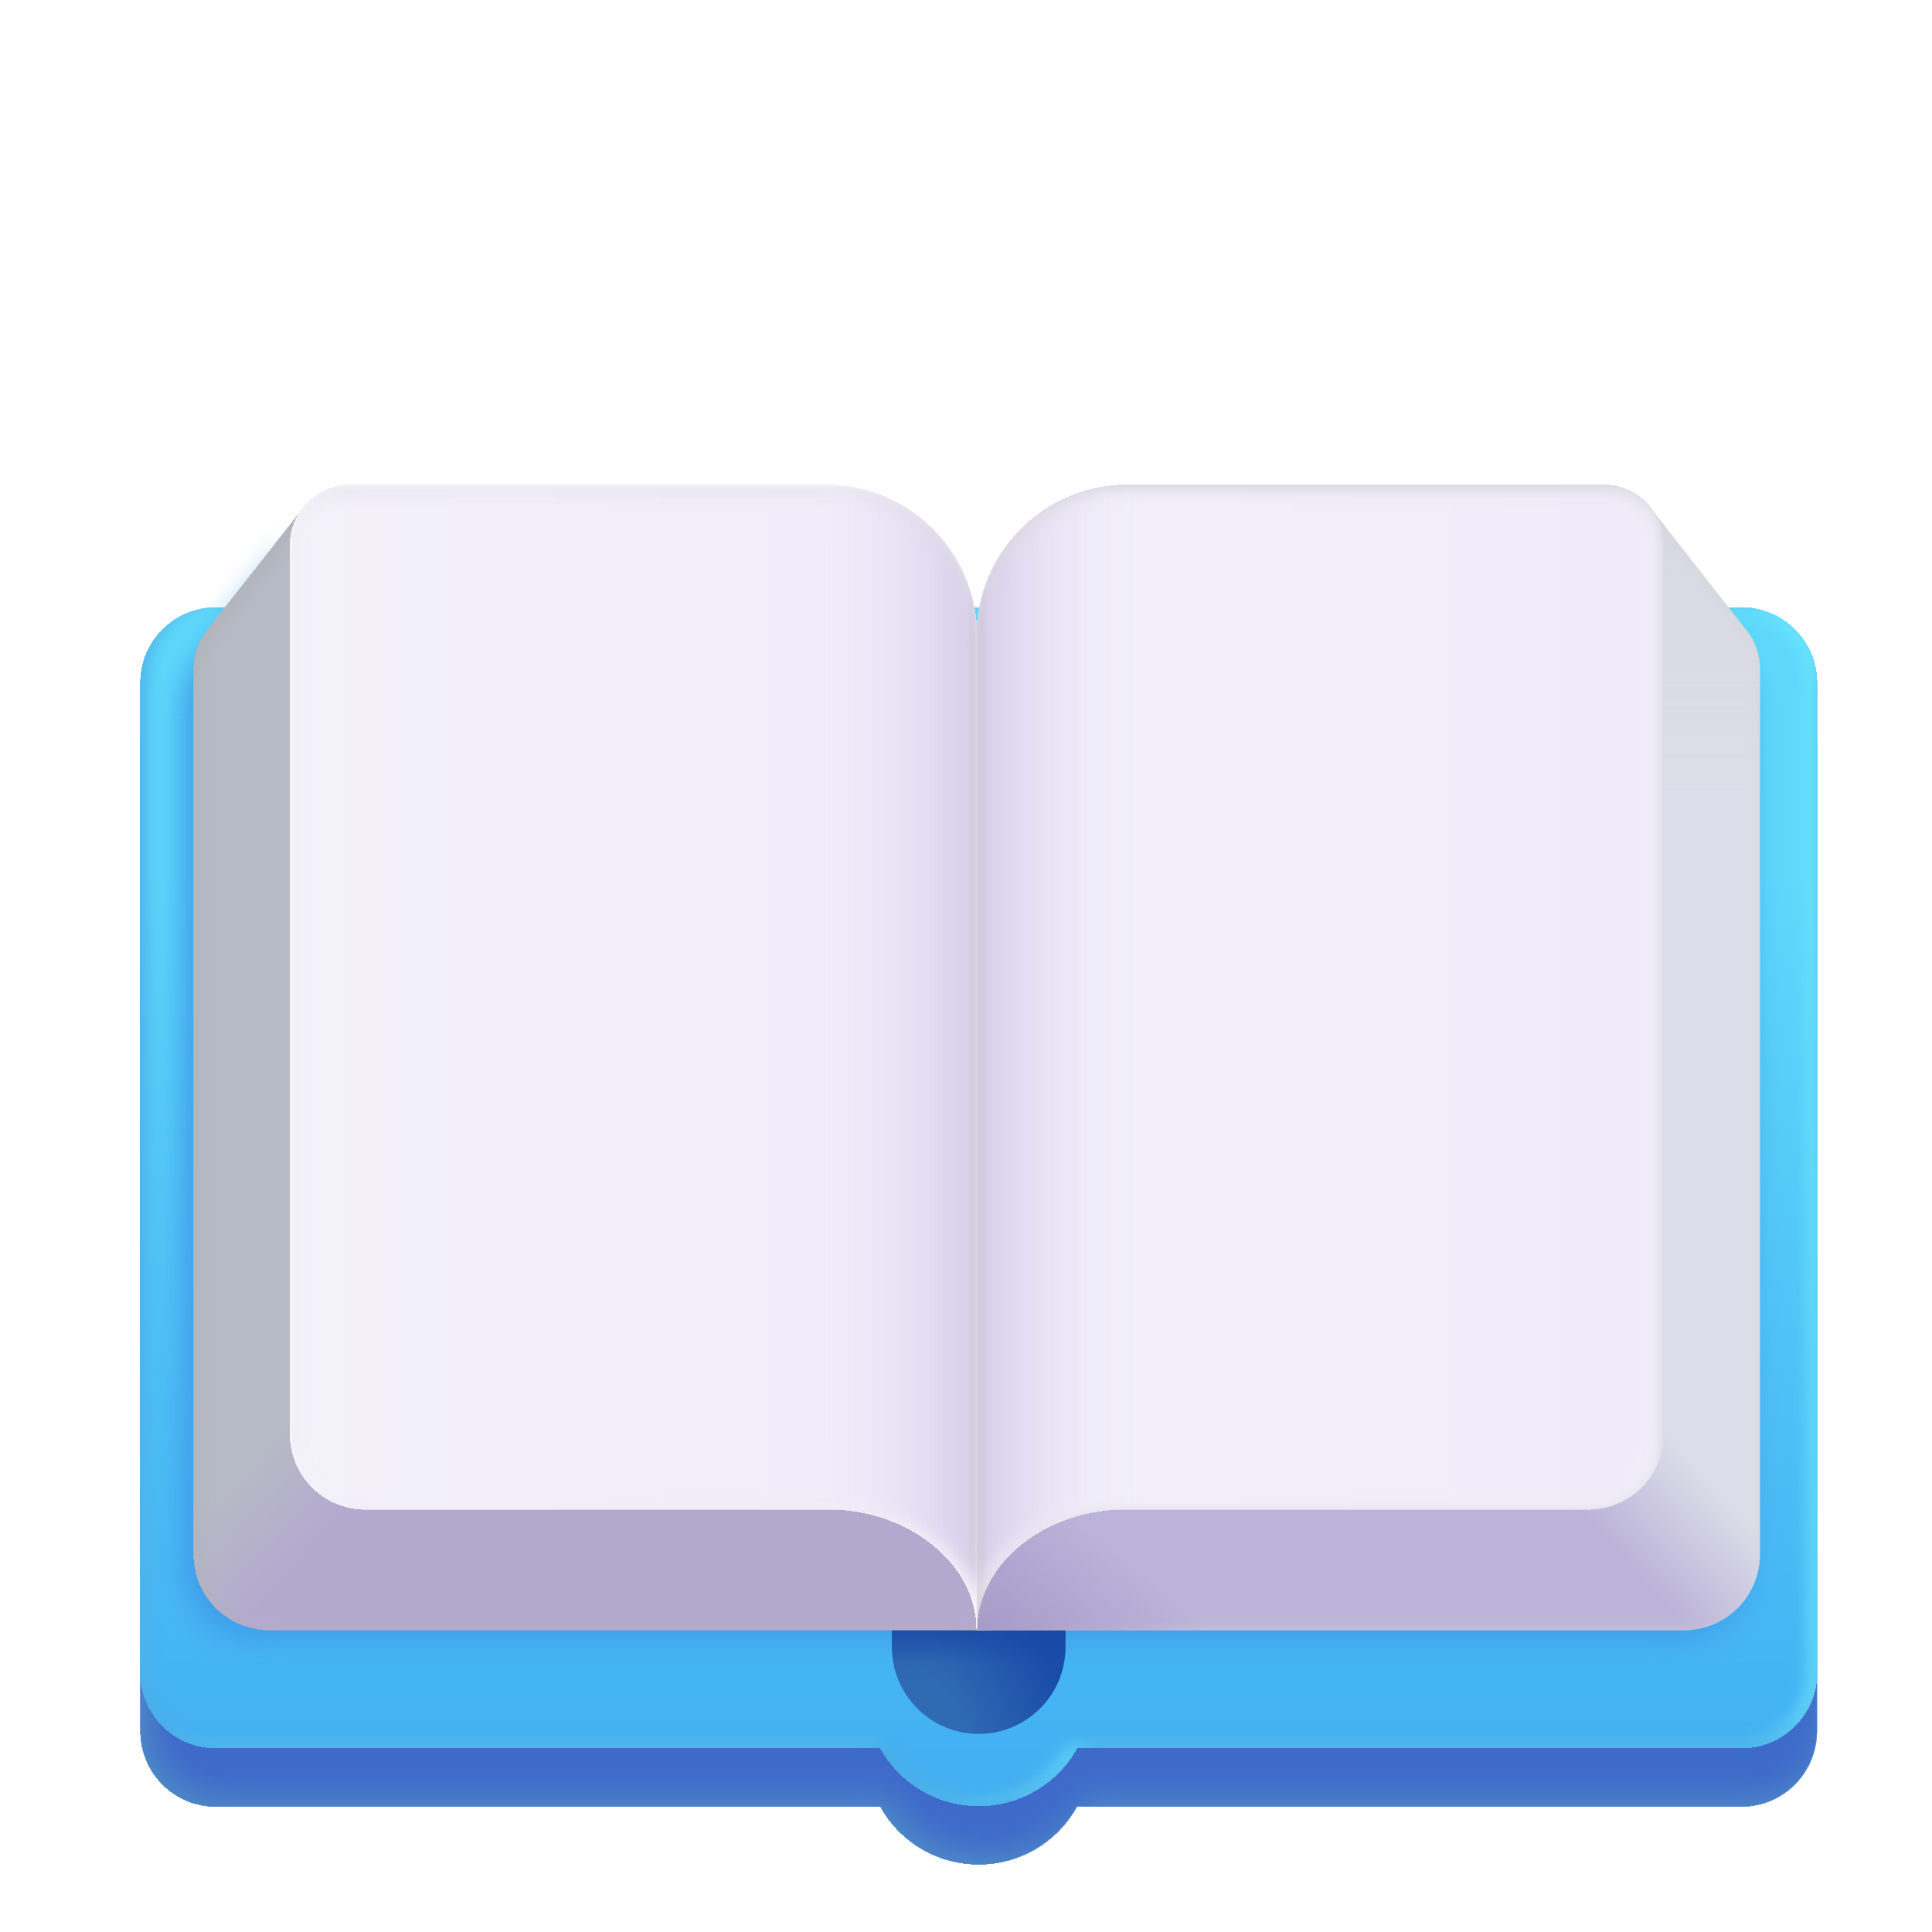
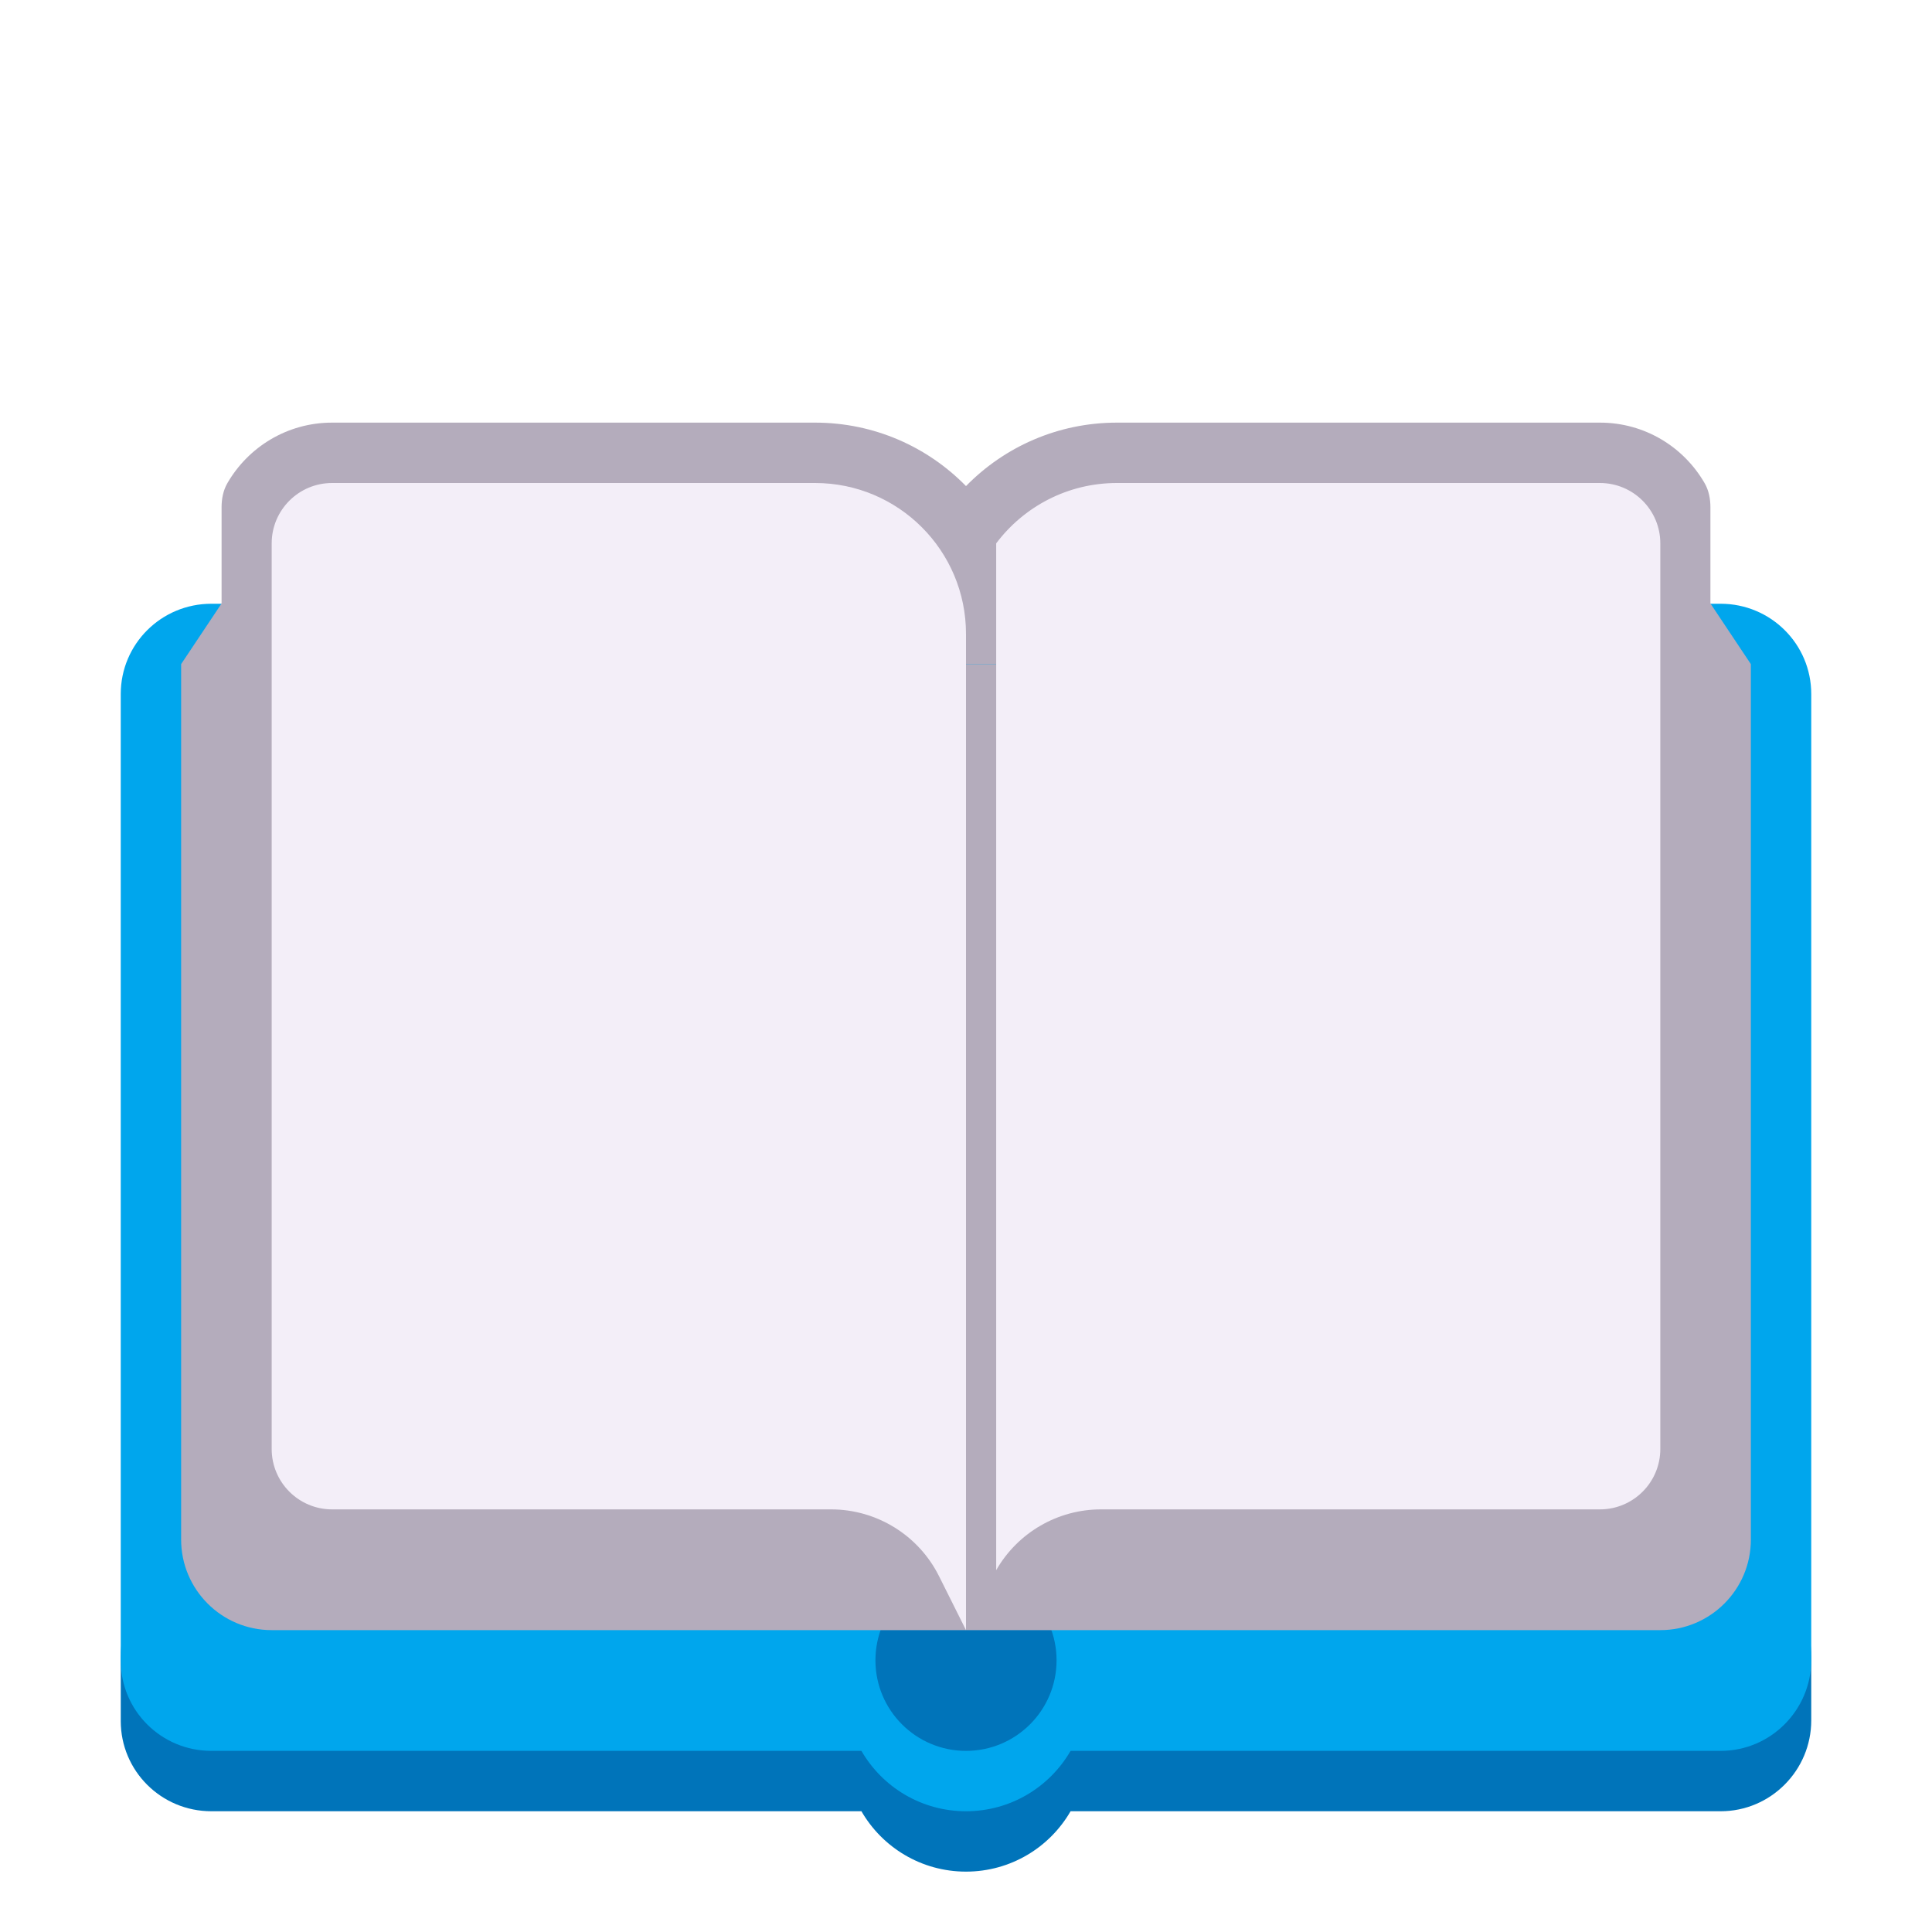
<svg xmlns="http://www.w3.org/2000/svg" width="32" height="32" viewBox="0 0 32 32" fill="none">
-   <g filter="url(#filter0_i_18_20736)">
-     <path d="M3.578 11.031C2.888 11.031 2.328 11.591 2.328 12.281V28.672C2.328 29.362 2.888 29.922 3.578 29.922H14.582C14.901 30.493 15.511 30.879 16.211 30.879C16.911 30.879 17.521 30.493 17.839 29.922H28.844C29.534 29.922 30.094 29.362 30.094 28.672V12.281C30.094 11.591 29.534 11.031 28.844 11.031H3.578Z" fill="#3E6ACA" />
-   </g>
-   <g filter="url(#filter1_ii_18_20736)">
-     <path d="M3.578 10.062C2.888 10.062 2.328 10.622 2.328 11.312V27.703C2.328 28.393 2.888 28.953 3.578 28.953H14.582C14.901 29.524 15.511 29.91 16.211 29.91C16.911 29.91 17.521 29.524 17.839 28.953H28.844C29.534 28.953 30.094 28.393 30.094 27.703V11.312C30.094 10.622 29.534 10.062 28.844 10.062H3.578Z" fill="url(#paint0_linear_18_20736)" />
-   </g>
-   <g filter="url(#filter2_f_18_20736)">
-     <path d="M4.81 9.094L3.245 11.035C3.106 11.207 3.031 11.419 3.031 11.637V25.931C3.031 26.603 3.591 27.148 4.281 27.148H27.719C28.409 27.148 28.969 26.603 28.969 25.931V11.637C28.969 11.419 28.894 11.207 28.755 11.035L27.19 9.094L25.348 23.74H6.652L4.81 9.094Z" fill="#3F9BEA" />
-   </g>
-   <path d="M14.773 25.703H17.648V27.281C17.648 28.075 17.005 28.719 16.211 28.719C15.417 28.719 14.773 28.075 14.773 27.281V25.703Z" fill="url(#paint1_radial_18_20736)" />
-   <path d="M14.773 25.703H17.648V27.281C17.648 28.075 17.005 28.719 16.211 28.719C15.417 28.719 14.773 28.075 14.773 27.281V25.703Z" fill="url(#paint2_linear_18_20736)" />
-   <g filter="url(#filter3_i_18_20736)">
-     <path d="M3.424 10.455L4.99 8.461L6.832 23.5H16.18V27H4.461C3.771 27 3.211 26.44 3.211 25.75V11.072C3.211 10.848 3.286 10.631 3.424 10.455Z" fill="url(#paint3_linear_18_20736)" />
-   </g>
-   <g filter="url(#filter4_i_18_20736)">
-     <path d="M28.935 10.455L27.369 8.461L25.528 23.5H16.18V27H27.898C28.589 27 29.148 26.44 29.148 25.75V11.072C29.148 10.848 29.073 10.631 28.935 10.455Z" fill="url(#paint4_linear_18_20736)" />
-     <path d="M28.935 10.455L27.369 8.461L25.528 23.5H16.18V27H27.898C28.589 27 29.148 26.44 29.148 25.75V11.072C29.148 10.848 29.073 10.631 28.935 10.455Z" fill="url(#paint5_linear_18_20736)" />
-   </g>
-   <path d="M28.935 10.455L27.369 8.461L25.528 23.5H16.18V27H27.898C28.589 27 29.148 26.44 29.148 25.75V11.072C29.148 10.848 29.073 10.631 28.935 10.455Z" fill="url(#paint6_linear_18_20736)" />
-   <g filter="url(#filter5_ii_18_20736)">
-     <path d="M4.805 9.031C4.805 8.479 5.252 8.031 5.805 8.031H13.68C15.06 8.031 16.18 9.151 16.18 10.531V26.992C16.18 25.892 15.047 25 13.734 25H6.055C5.364 25 4.805 24.44 4.805 23.75V9.031Z" fill="url(#paint7_linear_18_20736)" />
-     <path d="M4.805 9.031C4.805 8.479 5.252 8.031 5.805 8.031H13.68C15.06 8.031 16.18 9.151 16.18 10.531V26.992C16.18 25.892 15.047 25 13.734 25H6.055C5.364 25 4.805 24.44 4.805 23.75V9.031Z" fill="url(#paint8_linear_18_20736)" />
-     <path d="M4.805 9.031C4.805 8.479 5.252 8.031 5.805 8.031H13.68C15.06 8.031 16.18 9.151 16.18 10.531V26.992C16.18 25.892 15.047 25 13.734 25H6.055C5.364 25 4.805 24.44 4.805 23.75V9.031Z" fill="url(#paint9_linear_18_20736)" />
-   </g>
-   <g filter="url(#filter6_ii_18_20736)">
-     <path d="M27.555 9.031C27.555 8.479 27.107 8.031 26.555 8.031H18.68C17.299 8.031 16.18 9.151 16.18 10.531V26.992C16.18 25.892 17.312 25 18.625 25H26.305C26.995 25 27.555 24.44 27.555 23.75V9.031Z" fill="url(#paint10_linear_18_20736)" />
-     <path d="M27.555 9.031C27.555 8.479 27.107 8.031 26.555 8.031H18.68C17.299 8.031 16.18 9.151 16.18 10.531V26.992C16.18 25.892 17.312 25 18.625 25H26.305C26.995 25 27.555 24.44 27.555 23.75V9.031Z" fill="url(#paint11_linear_18_20736)" />
-     <path d="M27.555 9.031C27.555 8.479 27.107 8.031 26.555 8.031H18.68C17.299 8.031 16.18 9.151 16.18 10.531V26.992C16.18 25.892 17.312 25 18.625 25H26.305C26.995 25 27.555 24.44 27.555 23.75V9.031Z" fill="url(#paint12_linear_18_20736)" />
-   </g>
-   <defs>
-     <filter id="filter0_i_18_20736" x="2.328" y="10.881" width="27.916" height="19.998" filterUnits="userSpaceOnUse" color-interpolation-filters="sRGB">
-       <feFlood flood-opacity="0" result="BackgroundImageFix" />
-       <feBlend mode="normal" in="SourceGraphic" in2="BackgroundImageFix" result="shape" />
-       <feColorMatrix in="SourceAlpha" type="matrix" values="0 0 0 0 0 0 0 0 0 0 0 0 0 0 0 0 0 0 127 0" result="hardAlpha" />
-       <feOffset dx="0.15" dy="-0.15" />
-       <feGaussianBlur stdDeviation="0.25" />
-       <feComposite in2="hardAlpha" operator="arithmetic" k2="-1" k3="1" />
-       <feColorMatrix type="matrix" values="0 0 0 0 0.306 0 0 0 0 0.541 0 0 0 0 0.78 0 0 0 1 0" />
-       <feBlend mode="normal" in2="shape" result="effect1_innerShadow_18_20736" />
-     </filter>
-     <filter id="filter1_ii_18_20736" x="2.228" y="9.963" width="27.966" height="19.948" filterUnits="userSpaceOnUse" color-interpolation-filters="sRGB">
-       <feFlood flood-opacity="0" result="BackgroundImageFix" />
-       <feBlend mode="normal" in="SourceGraphic" in2="BackgroundImageFix" result="shape" />
-       <feColorMatrix in="SourceAlpha" type="matrix" values="0 0 0 0 0 0 0 0 0 0 0 0 0 0 0 0 0 0 127 0" result="hardAlpha" />
-       <feOffset dx="-0.1" />
-       <feGaussianBlur stdDeviation="0.15" />
-       <feComposite in2="hardAlpha" operator="arithmetic" k2="-1" k3="1" />
-       <feColorMatrix type="matrix" values="0 0 0 0 0.451 0 0 0 0 0.941 0 0 0 0 1 0 0 0 1 0" />
-       <feBlend mode="normal" in2="shape" result="effect1_innerShadow_18_20736" />
-       <feColorMatrix in="SourceAlpha" type="matrix" values="0 0 0 0 0 0 0 0 0 0 0 0 0 0 0 0 0 0 127 0" result="hardAlpha" />
-       <feOffset dx="0.1" dy="-0.1" />
-       <feGaussianBlur stdDeviation="0.15" />
-       <feComposite in2="hardAlpha" operator="arithmetic" k2="-1" k3="1" />
-       <feColorMatrix type="matrix" values="0 0 0 0 0.286 0 0 0 0 0.667 0 0 0 0 0.902 0 0 0 1 0" />
-       <feBlend mode="normal" in2="effect1_innerShadow_18_20736" result="effect2_innerShadow_18_20736" />
-     </filter>
-     <filter id="filter2_f_18_20736" x="2.531" y="8.594" width="26.938" height="19.055" filterUnits="userSpaceOnUse" color-interpolation-filters="sRGB">
-       <feFlood flood-opacity="0" result="BackgroundImageFix" />
-       <feBlend mode="normal" in="SourceGraphic" in2="BackgroundImageFix" result="shape" />
-       <feGaussianBlur stdDeviation="0.25" result="effect1_foregroundBlur_18_20736" />
-     </filter>
-     <filter id="filter3_i_18_20736" x="3.211" y="8.461" width="13.069" height="18.639" filterUnits="userSpaceOnUse" color-interpolation-filters="sRGB">
-       <feFlood flood-opacity="0" result="BackgroundImageFix" />
-       <feBlend mode="normal" in="SourceGraphic" in2="BackgroundImageFix" result="shape" />
-       <feColorMatrix in="SourceAlpha" type="matrix" values="0 0 0 0 0 0 0 0 0 0 0 0 0 0 0 0 0 0 127 0" result="hardAlpha" />
-       <feOffset dx="0.1" dy="0.1" />
-       <feGaussianBlur stdDeviation="0.15" />
-       <feComposite in2="hardAlpha" operator="arithmetic" k2="-1" k3="1" />
-       <feColorMatrix type="matrix" values="0 0 0 0 0.694 0 0 0 0 0.706 0 0 0 0 0.733 0 0 0 1 0" />
-       <feBlend mode="normal" in2="shape" result="effect1_innerShadow_18_20736" />
-     </filter>
-     <filter id="filter4_i_18_20736" x="16.18" y="8.461" width="13.069" height="18.639" filterUnits="userSpaceOnUse" color-interpolation-filters="sRGB">
-       <feFlood flood-opacity="0" result="BackgroundImageFix" />
-       <feBlend mode="normal" in="SourceGraphic" in2="BackgroundImageFix" result="shape" />
-       <feColorMatrix in="SourceAlpha" type="matrix" values="0 0 0 0 0 0 0 0 0 0 0 0 0 0 0 0 0 0 127 0" result="hardAlpha" />
-       <feOffset dx="0.1" dy="0.1" />
-       <feGaussianBlur stdDeviation="0.15" />
-       <feComposite in2="hardAlpha" operator="arithmetic" k2="-1" k3="1" />
-       <feColorMatrix type="matrix" values="0 0 0 0 0.831 0 0 0 0 0.835 0 0 0 0 0.855 0 0 0 1 0" />
-       <feBlend mode="normal" in2="shape" result="effect1_innerShadow_18_20736" />
-     </filter>
-     <filter id="filter5_ii_18_20736" x="4.805" y="8.031" width="11.475" height="19.011" filterUnits="userSpaceOnUse" color-interpolation-filters="sRGB">
-       <feFlood flood-opacity="0" result="BackgroundImageFix" />
-       <feBlend mode="normal" in="SourceGraphic" in2="BackgroundImageFix" result="shape" />
-       <feColorMatrix in="SourceAlpha" type="matrix" values="0 0 0 0 0 0 0 0 0 0 0 0 0 0 0 0 0 0 127 0" result="hardAlpha" />
-       <feOffset dy="0.05" />
-       <feGaussianBlur stdDeviation="0.15" />
-       <feComposite in2="hardAlpha" operator="arithmetic" k2="-1" k3="1" />
-       <feColorMatrix type="matrix" values="0 0 0 0 0.827 0 0 0 0 0.82 0 0 0 0 0.855 0 0 0 1 0" />
-       <feBlend mode="normal" in2="shape" result="effect1_innerShadow_18_20736" />
-       <feColorMatrix in="SourceAlpha" type="matrix" values="0 0 0 0 0 0 0 0 0 0 0 0 0 0 0 0 0 0 127 0" result="hardAlpha" />
-       <feOffset dx="0.1" />
-       <feGaussianBlur stdDeviation="0.15" />
-       <feComposite in2="hardAlpha" operator="arithmetic" k2="-1" k3="1" />
-       <feColorMatrix type="matrix" values="0 0 0 0 0.98 0 0 0 0 0.976 0 0 0 0 1 0 0 0 1 0" />
-       <feBlend mode="normal" in2="effect1_innerShadow_18_20736" result="effect2_innerShadow_18_20736" />
-     </filter>
-     <filter id="filter6_ii_18_20736" x="16.08" y="8.031" width="11.475" height="19.011" filterUnits="userSpaceOnUse" color-interpolation-filters="sRGB">
-       <feFlood flood-opacity="0" result="BackgroundImageFix" />
-       <feBlend mode="normal" in="SourceGraphic" in2="BackgroundImageFix" result="shape" />
-       <feColorMatrix in="SourceAlpha" type="matrix" values="0 0 0 0 0 0 0 0 0 0 0 0 0 0 0 0 0 0 127 0" result="hardAlpha" />
-       <feOffset dx="-0.1" />
-       <feGaussianBlur stdDeviation="0.15" />
-       <feComposite in2="hardAlpha" operator="arithmetic" k2="-1" k3="1" />
-       <feColorMatrix type="matrix" values="0 0 0 0 0.98 0 0 0 0 0.976 0 0 0 0 1 0 0 0 1 0" />
-       <feBlend mode="normal" in2="shape" result="effect1_innerShadow_18_20736" />
-       <feColorMatrix in="SourceAlpha" type="matrix" values="0 0 0 0 0 0 0 0 0 0 0 0 0 0 0 0 0 0 127 0" result="hardAlpha" />
-       <feOffset dy="0.05" />
-       <feGaussianBlur stdDeviation="0.15" />
-       <feComposite in2="hardAlpha" operator="arithmetic" k2="-1" k3="1" />
-       <feColorMatrix type="matrix" values="0 0 0 0 0.827 0 0 0 0 0.82 0 0 0 0 0.855 0 0 0 1 0" />
-       <feBlend mode="normal" in2="effect1_innerShadow_18_20736" result="effect2_innerShadow_18_20736" />
-     </filter>
-     <linearGradient id="paint0_linear_18_20736" x1="16.211" y1="14.438" x2="16.211" y2="29.91" gradientUnits="userSpaceOnUse">
-       <stop stop-color="#5DD8FB" />
-       <stop offset="1" stop-color="#41AEF2" />
-     </linearGradient>
-     <radialGradient id="paint1_radial_18_20736" cx="0" cy="0" r="1" gradientUnits="userSpaceOnUse" gradientTransform="translate(15.375 28.5313) rotate(-26.565) scale(2.23607 3.13748)">
-       <stop offset="0.232" stop-color="#306AB3" />
-       <stop offset="1" stop-color="#1A4CA8" />
-     </radialGradient>
-     <linearGradient id="paint2_linear_18_20736" x1="16.211" y1="26.781" x2="16.211" y2="27.531" gradientUnits="userSpaceOnUse">
-       <stop stop-color="#1748A6" />
-       <stop offset="1" stop-color="#1748A6" stop-opacity="0" />
-     </linearGradient>
-     <linearGradient id="paint3_linear_18_20736" x1="12.516" y1="28.656" x2="5.266" y2="21.938" gradientUnits="userSpaceOnUse">
-       <stop offset="0.75" stop-color="#B3A9CF" />
-       <stop offset="0.932" stop-color="#B6BAC5" />
-     </linearGradient>
-     <linearGradient id="paint4_linear_18_20736" x1="19.844" y1="28.656" x2="27.094" y2="21.938" gradientUnits="userSpaceOnUse">
-       <stop offset="0.717" stop-color="#BBB3D9" />
-       <stop offset="0.913" stop-color="#DCDDE8" />
-     </linearGradient>
-     <linearGradient id="paint5_linear_18_20736" x1="27.976" y1="8.886" x2="27.976" y2="13.327" gradientUnits="userSpaceOnUse">
-       <stop stop-color="#D8DAE2" />
-       <stop offset="1" stop-color="#D8DAE2" stop-opacity="0" />
-     </linearGradient>
-     <linearGradient id="paint6_linear_18_20736" x1="16.18" y1="27" x2="17.797" y2="25.094" gradientUnits="userSpaceOnUse">
-       <stop stop-color="#A699C9" />
-       <stop offset="1" stop-color="#A699C9" stop-opacity="0" />
-     </linearGradient>
-     <linearGradient id="paint7_linear_18_20736" x1="4.805" y1="17.512" x2="15.328" y2="17.512" gradientUnits="userSpaceOnUse">
-       <stop stop-color="#F3F1FA" />
-       <stop offset="1" stop-color="#F0EBF9" />
-     </linearGradient>
-     <linearGradient id="paint8_linear_18_20736" x1="16.18" y1="25.688" x2="13.453" y2="25.688" gradientUnits="userSpaceOnUse">
-       <stop stop-color="#D5CCE8" />
-       <stop offset="1" stop-color="#F2EBFF" stop-opacity="0" />
-     </linearGradient>
-     <linearGradient id="paint9_linear_18_20736" x1="16.234" y1="25.906" x2="16.016" y2="25.906" gradientUnits="userSpaceOnUse">
-       <stop offset="0.179" stop-color="#BFB3D1" />
-       <stop offset="1" stop-color="#BFB3D1" stop-opacity="0" />
-     </linearGradient>
-     <linearGradient id="paint10_linear_18_20736" x1="16.18" y1="17.512" x2="26.703" y2="17.512" gradientUnits="userSpaceOnUse">
-       <stop stop-color="#F3F1FA" />
-       <stop offset="1" stop-color="#F0EBF9" />
-     </linearGradient>
-     <linearGradient id="paint11_linear_18_20736" x1="16.18" y1="25.688" x2="18.984" y2="25.688" gradientUnits="userSpaceOnUse">
-       <stop stop-color="#D5CCE8" />
-       <stop offset="1" stop-color="#F2EBFF" stop-opacity="0" />
-     </linearGradient>
-     <linearGradient id="paint12_linear_18_20736" x1="16.152" y1="25.906" x2="16.359" y2="25.906" gradientUnits="userSpaceOnUse">
-       <stop stop-color="#BFB3D1" />
-       <stop offset="1" stop-color="#BFB3D1" stop-opacity="0" />
-     </linearGradient>
-   </defs>
+   <path fill-rule="evenodd" clip-rule="evenodd" d="M16 8.051C16.635 7.402 17.521 7 18.5 7H26.5C27.243 7 27.889 7.404 28.234 8.003C28.304 8.124 28.33 8.264 28.33 8.403V10.697L29 25.5C29 26.881 27.881 28 26.5 28H5.5C4.119 28 3 26.881 3 25.5L3.67 10.697V8.403C3.67 8.264 3.696 8.124 3.766 8.003C4.111 7.405 4.757 7 5.5 7H13.5C14.479 7 15.365 7.402 16 8.051Z" fill="#B4ACBC" />
+   <path d="M17.732 30H28.499C29.329 30 30 29.322 30 28.495V27.441C30 26.614 29.329 25 28.499 25H3.501C2.67 25 2 26.614 2 27.441V28.505C2 29.332 2.67 30 3.501 30H14.268C14.613 30.598 15.26 31 16 31C16.74 31 17.387 30.598 17.732 30Z" fill="#0074BA" />
+   <path fill-rule="evenodd" clip-rule="evenodd" d="M3.501 10H14V11H18V10H28.499C29.329 10 30 10.668 30 11.495V27.495C30 28.322 29.329 29 28.499 29H17.732C17.387 29.598 16.74 30 16 30C15.26 30 14.613 29.598 14.268 29H3.501C2.67 29 2 28.332 2 27.505V11.495C2 10.668 2.67 10 3.501 10ZM17.5 27.5C17.5 28.328 16.828 29 16 29C15.172 29 14.5 28.328 14.5 27.5C14.5 26.672 15.172 26 16 26C16.828 26 17.5 26.672 17.5 27.5Z" fill="#00A6ED" />
+   <path d="M13 8H5.803C5.301 8 4.833 8.251 4.555 8.668L3 11V25.5C3 26.328 3.672 27 4.5 27H27.5C28.328 27 29 26.328 29 25.5V11L27.445 8.668C27.167 8.251 26.699 8 26.197 8H19V11H13V8Z" fill="#B4ACBC" />
+   <path d="M5.5 8H13.5C14.881 8 16 9.119 16 10.5V27L15.553 26.106C15.214 25.428 14.521 25 13.764 25H5.5C4.948 25 4.5 24.552 4.5 24V9C4.5 8.448 4.948 8 5.5 8Z" fill="#F3EEF8" />
+   <path d="M18.5 8H26.5C27.052 8 27.5 8.448 27.5 9V24C27.5 24.552 27.052 25 26.5 25H18.236C17.516 25 16.855 25.387 16.5 26.007V9C16.956 8.393 17.682 8 18.5 8Z" fill="#F3EEF8" />
</svg>
